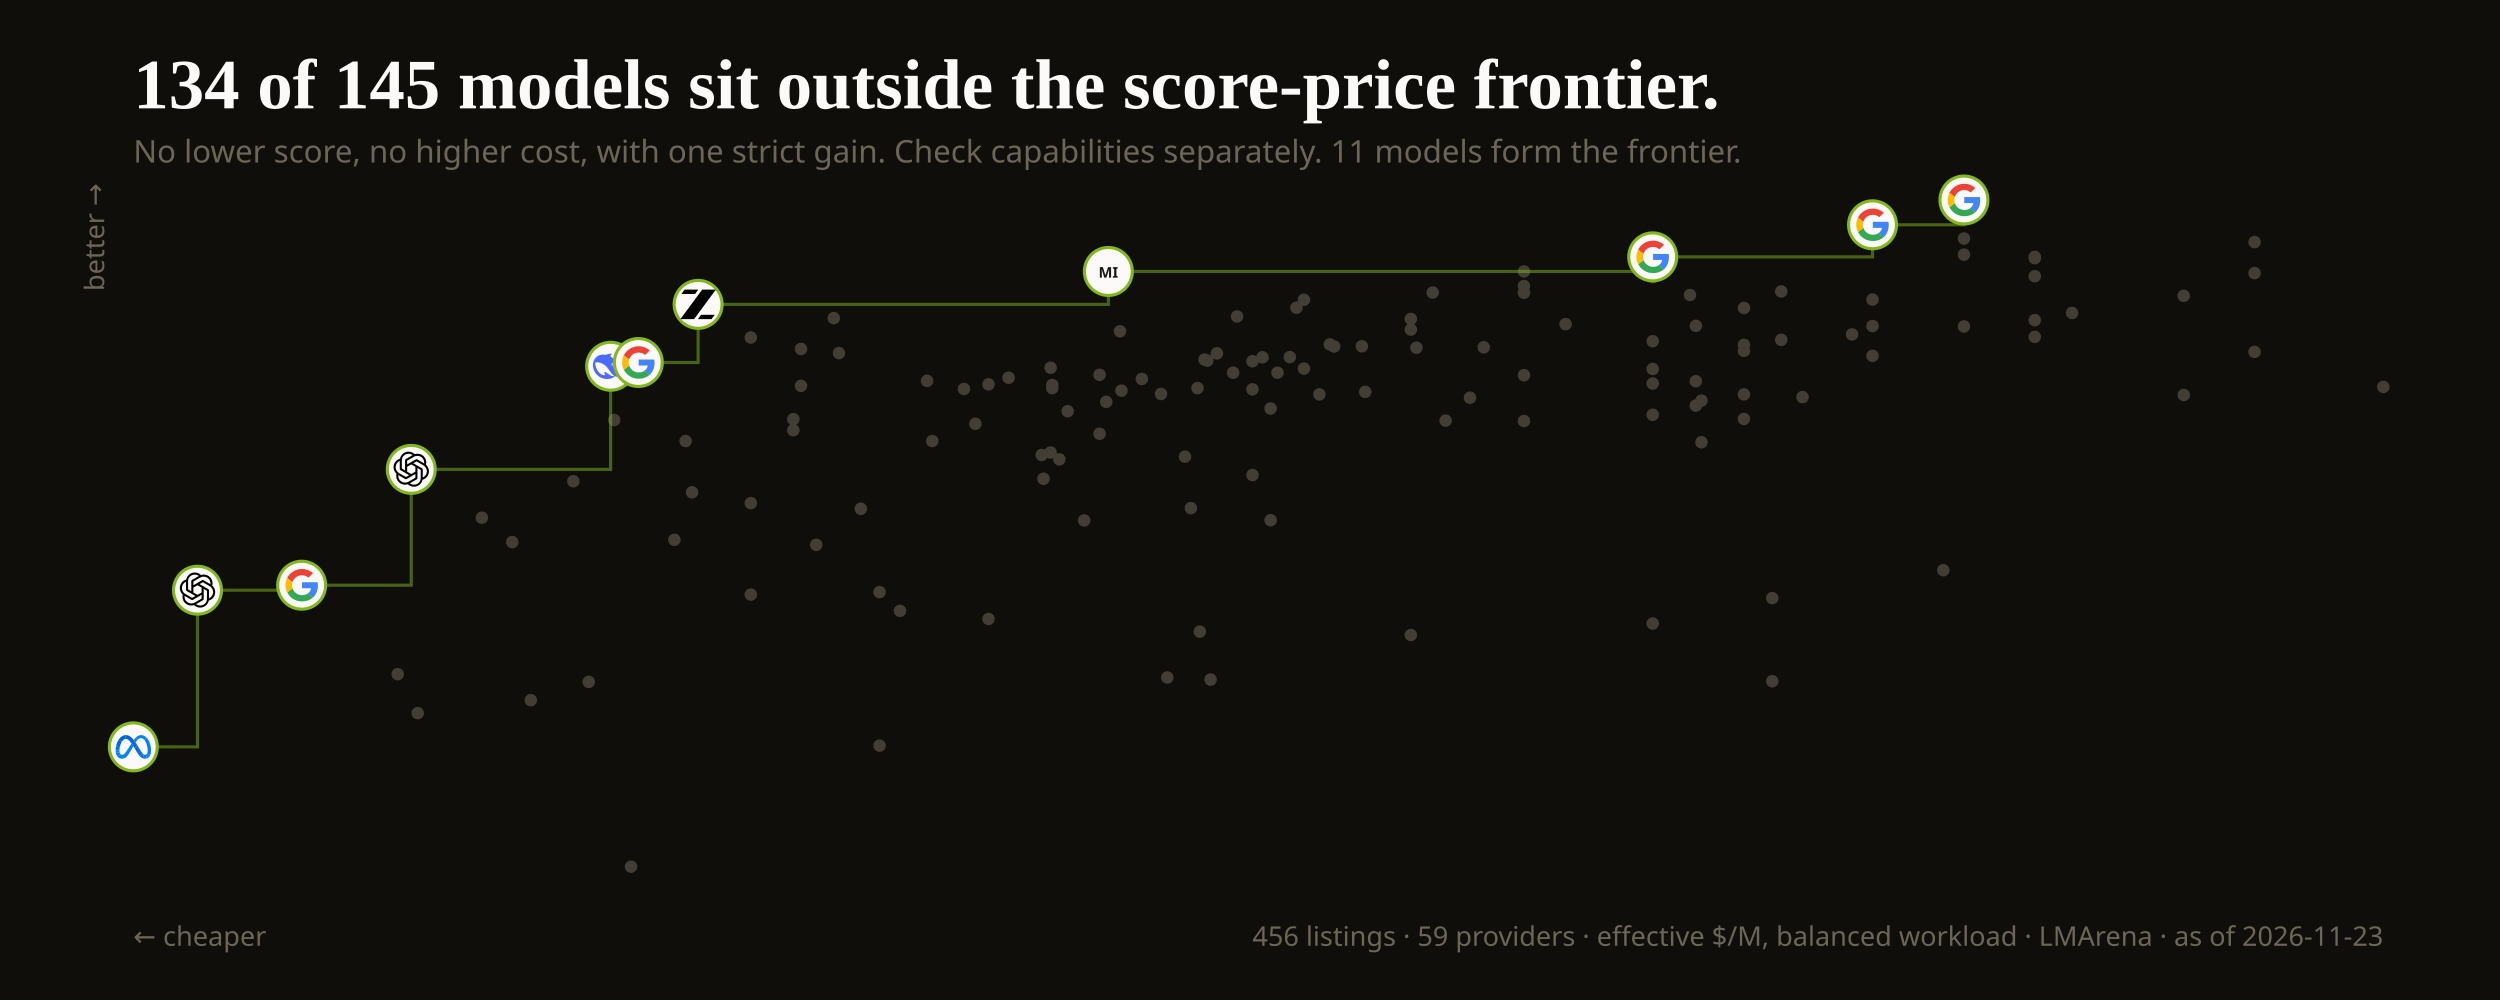
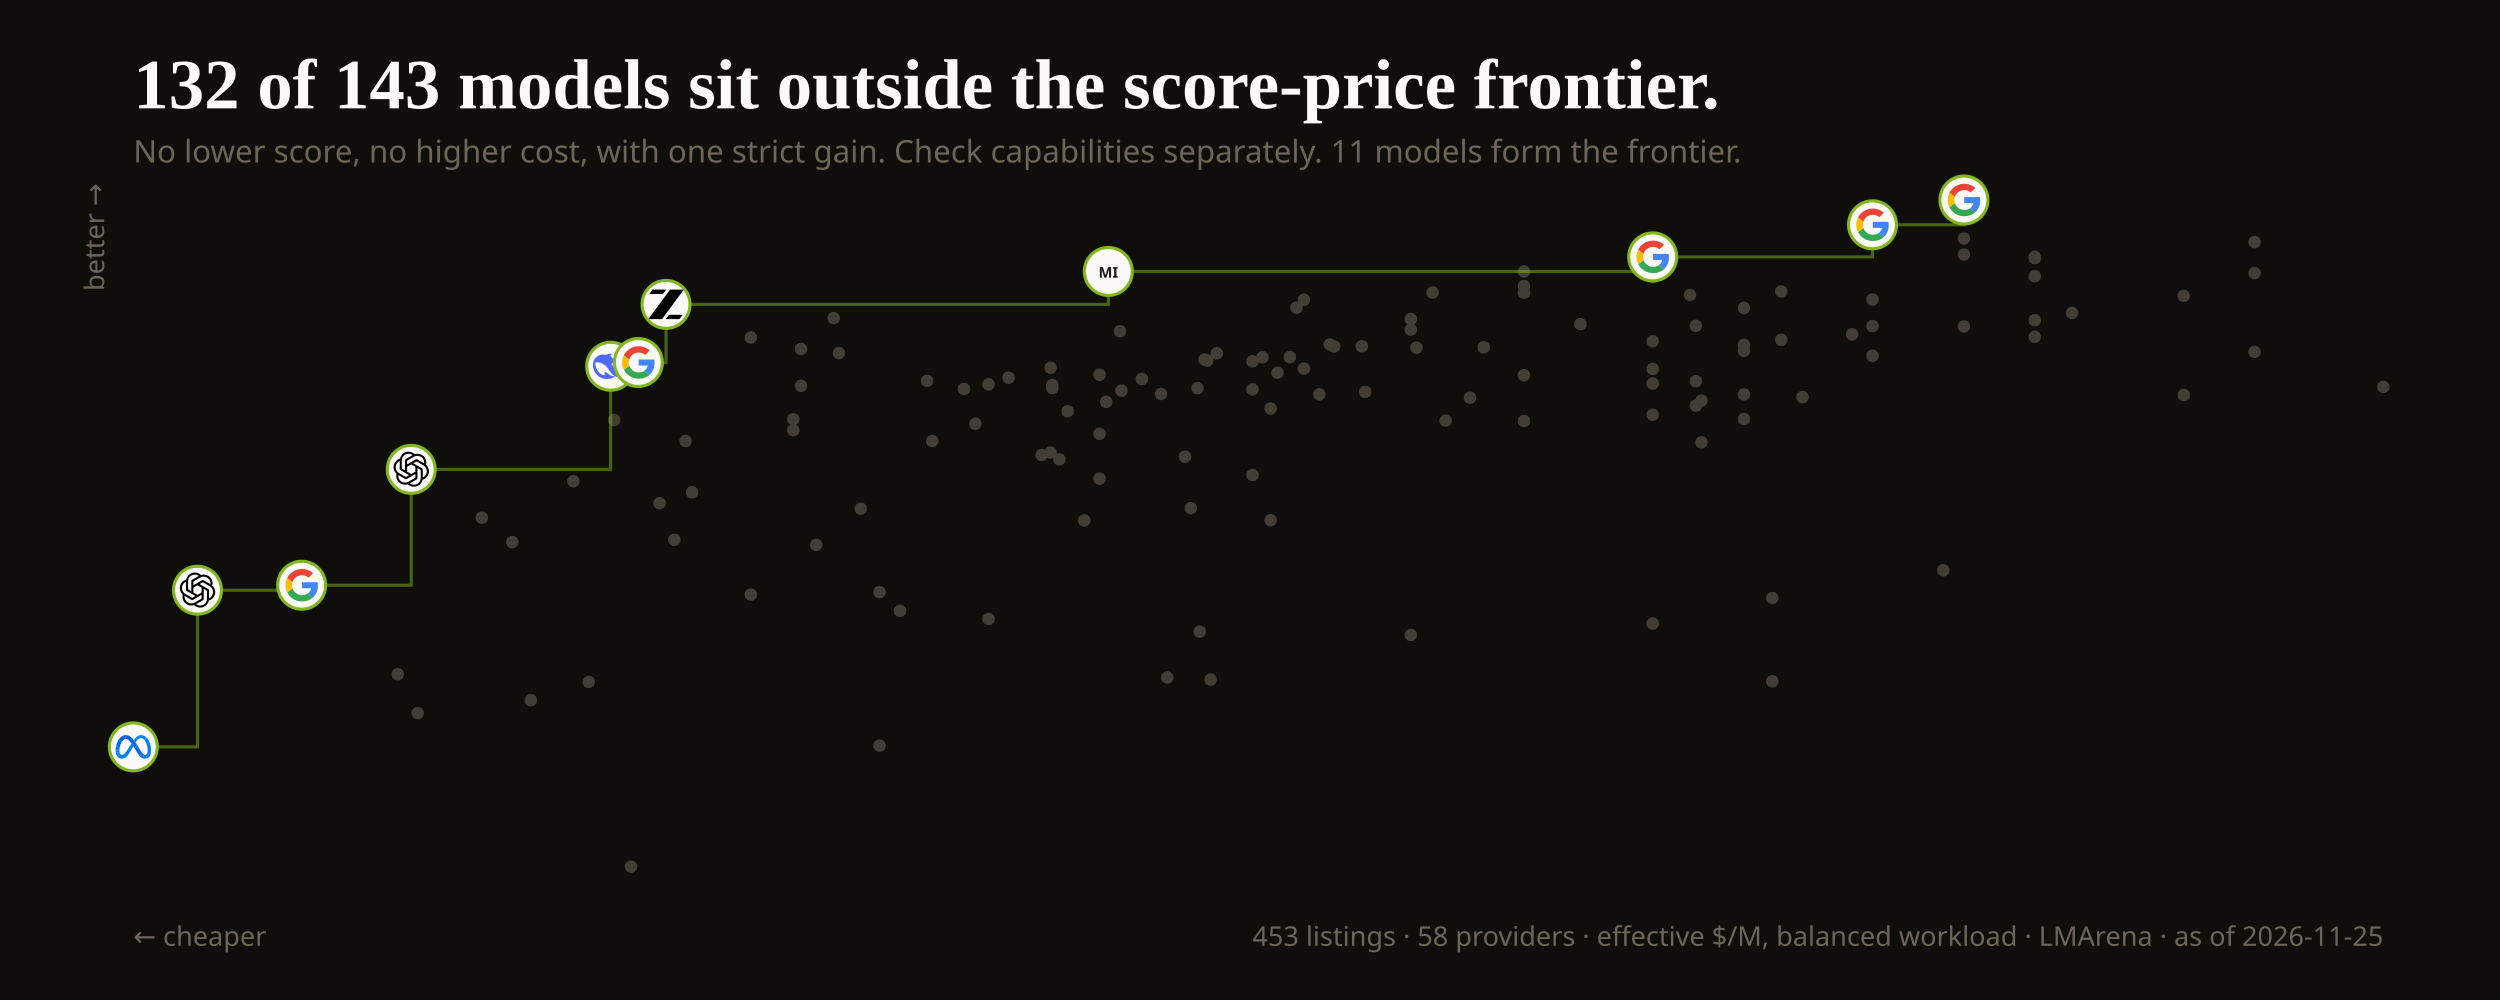
- <svg xmlns="http://www.w3.org/2000/svg" viewBox="0 0 1200 480" width="1200" height="480" role="img" aria-label="134 of 145 rated, priced models are off the score-price frontier. 11 are on it. Capability requirements are separate.">
+ <svg xmlns="http://www.w3.org/2000/svg" viewBox="0 0 1200 480" width="1200" height="480" role="img" aria-label="132 of 143 rated, priced models are off the score-price frontier. 11 are on it. Capability requirements are separate.">
  <rect width="1200" height="480" fill="#0F0E0B" />
-   <text x="64" y="52" fill="#FBFAF8" font-family="Georgia, 'Times New Roman', serif" font-size="34" font-weight="600">134 of 145 models sit outside the score-price frontier.</text>
+   <text x="64" y="52" fill="#FBFAF8" font-family="Georgia, 'Times New Roman', serif" font-size="34" font-weight="600">132 of 143 models sit outside the score-price frontier.</text>
  <text x="64" y="78" fill="#6C6659" font-family="system-ui, sans-serif" font-size="15">No lower score, no higher cost, with one strict gain. Check capabilities separately. 11 models form the frontier.</text>
-   <path d="M360.4 241.5m-3 0a3 3 0 1 0 6 0a3 3 0 1 0 -6 0M1048.2 189.6m-3 0a3 3 0 1 0 6 0a3 3 0 1 0 -6 0M837.1 189.3m-3 0a3 3 0 1 0 6 0a3 3 0 1 0 -6 0M512.5 197.4m-3 0a3 3 0 1 0 6 0a3 3 0 1 0 -6 0M1048.2 142.0m-3 0a3 3 0 1 0 6 0a3 3 0 1 0 -6 0M731.5 180.1m-3 0a3 3 0 1 0 6 0a3 3 0 1 0 -6 0M751.5 155.6m-3 0a3 3 0 1 0 6 0a3 3 0 1 0 -6 0M548.1 181.9m-3 0a3 3 0 1 0 6 0a3 3 0 1 0 -6 0M942.7 104.3m-3 0a3 3 0 1 0 6 0a3 3 0 1 0 -6 0M942.7 122.2m-3 0a3 3 0 1 0 6 0a3 3 0 1 0 -6 0M679.9 166.9m-3 0a3 3 0 1 0 6 0a3 3 0 1 0 -6 0M380.8 201.2m-3 0a3 3 0 1 0 6 0a3 3 0 1 0 -6 0M633.3 189.3m-3 0a3 3 0 1 0 6 0a3 3 0 1 0 -6 0M837.1 165.5m-3 0a3 3 0 1 0 6 0a3 3 0 1 0 -6 0M837.1 147.8m-3 0a3 3 0 1 0 6 0a3 3 0 1 0 -6 0M380.8 206.5m-3 0a3 3 0 1 0 6 0a3 3 0 1 0 -6 0M837.1 201.1m-3 0a3 3 0 1 0 6 0a3 3 0 1 0 -6 0M942.7 114.5m-3 0a3 3 0 1 0 6 0a3 3 0 1 0 -6 0M360.4 162.0m-3 0a3 3 0 1 0 6 0a3 3 0 1 0 -6 0M793.3 199.1m-3 0a3 3 0 1 0 6 0a3 3 0 1 0 -6 0M400.2 152.7m-3 0a3 3 0 1 0 6 0a3 3 0 1 0 -6 0M1082.2 168.9m-3 0a3 3 0 1 0 6 0a3 3 0 1 0 -6 0M731.5 130.3m-3 0a3 3 0 1 0 6 0a3 3 0 1 0 -6 0M793.3 124.3m-3 0a3 3 0 1 0 6 0a3 3 0 1 0 -6 0M1082.2 116.2m-3 0a3 3 0 1 0 6 0a3 3 0 1 0 -6 0M245.9 260.2m-3 0a3 3 0 1 0 6 0a3 3 0 1 0 -6 0M625.9 143.9m-3 0a3 3 0 1 0 6 0a3 3 0 1 0 -6 0M619.1 171.4m-3 0a3 3 0 1 0 6 0a3 3 0 1 0 -6 0M793.3 133.1m-3 0a3 3 0 1 0 6 0a3 3 0 1 0 -6 0M793.3 177.1m-3 0a3 3 0 1 0 6 0a3 3 0 1 0 -6 0M527.8 208.2m-3 0a3 3 0 1 0 6 0a3 3 0 1 0 -6 0M731.5 137.3m-3 0a3 3 0 1 0 6 0a3 3 0 1 0 -6 0M557.3 189.1m-3 0a3 3 0 1 0 6 0a3 3 0 1 0 -6 0M976.7 123.3m-3 0a3 3 0 1 0 6 0a3 3 0 1 0 -6 0M687.7 140.4m-3 0a3 3 0 1 0 6 0a3 3 0 1 0 -6 0M601.2 173.4m-3 0a3 3 0 1 0 6 0a3 3 0 1 0 -6 0M712.2 166.7m-3 0a3 3 0 1 0 6 0a3 3 0 1 0 -6 0M898.8 143.8m-3 0a3 3 0 1 0 6 0a3 3 0 1 0 -6 0M731.5 140.5m-3 0a3 3 0 1 0 6 0a3 3 0 1 0 -6 0M504.3 176.5m-3 0a3 3 0 1 0 6 0a3 3 0 1 0 -6 0M855.0 163.1m-3 0a3 3 0 1 0 6 0a3 3 0 1 0 -6 0M942.7 156.7m-3 0a3 3 0 1 0 6 0a3 3 0 1 0 -6 0M793.3 163.8m-3 0a3 3 0 1 0 6 0a3 3 0 1 0 -6 0M402.7 169.5m-3 0a3 3 0 1 0 6 0a3 3 0 1 0 -6 0M837.1 168.4m-3 0a3 3 0 1 0 6 0a3 3 0 1 0 -6 0M622.3 147.7m-3 0a3 3 0 1 0 6 0a3 3 0 1 0 -6 0M1082.2 131.1m-3 0a3 3 0 1 0 6 0a3 3 0 1 0 -6 0M537.6 159.0m-3 0a3 3 0 1 0 6 0a3 3 0 1 0 -6 0M527.8 179.9m-3 0a3 3 0 1 0 6 0a3 3 0 1 0 -6 0M976.7 153.7m-3 0a3 3 0 1 0 6 0a3 3 0 1 0 -6 0M811.2 141.6m-3 0a3 3 0 1 0 6 0a3 3 0 1 0 -6 0M693.9 201.9m-3 0a3 3 0 1 0 6 0a3 3 0 1 0 -6 0M793.3 184.1m-3 0a3 3 0 1 0 6 0a3 3 0 1 0 -6 0M994.6 150.2m-3 0a3 3 0 1 0 6 0a3 3 0 1 0 -6 0M640.4 166.3m-3 0a3 3 0 1 0 6 0a3 3 0 1 0 -6 0M593.8 151.9m-3 0a3 3 0 1 0 6 0a3 3 0 1 0 -6 0M591.9 178.9m-3 0a3 3 0 1 0 6 0a3 3 0 1 0 -6 0M677.2 158.2m-3 0a3 3 0 1 0 6 0a3 3 0 1 0 -6 0M976.7 132.6m-3 0a3 3 0 1 0 6 0a3 3 0 1 0 -6 0M677.2 153.1m-3 0a3 3 0 1 0 6 0a3 3 0 1 0 -6 0M384.5 167.5m-3 0a3 3 0 1 0 6 0a3 3 0 1 0 -6 0M578.2 172.6m-3 0a3 3 0 1 0 6 0a3 3 0 1 0 -6 0M609.9 196.1m-3 0a3 3 0 1 0 6 0a3 3 0 1 0 -6 0M508.5 220.5m-3 0a3 3 0 1 0 6 0a3 3 0 1 0 -6 0M705.6 190.9m-3 0a3 3 0 1 0 6 0a3 3 0 1 0 -6 0M889.0 160.5m-3 0a3 3 0 1 0 6 0a3 3 0 1 0 -6 0M538.3 187.5m-3 0a3 3 0 1 0 6 0a3 3 0 1 0 -6 0M468.2 203.4m-3 0a3 3 0 1 0 6 0a3 3 0 1 0 -6 0M531.0 192.9m-3 0a3 3 0 1 0 6 0a3 3 0 1 0 -6 0M574.8 186.3m-3 0a3 3 0 1 0 6 0a3 3 0 1 0 -6 0M294.8 201.6m-3 0a3 3 0 1 0 6 0a3 3 0 1 0 -6 0M855.0 139.9m-3 0a3 3 0 1 0 6 0a3 3 0 1 0 -6 0M898.8 156.5m-3 0a3 3 0 1 0 6 0a3 3 0 1 0 -6 0M606.0 171.5m-3 0a3 3 0 1 0 6 0a3 3 0 1 0 -6 0M500.9 229.8m-3 0a3 3 0 1 0 6 0a3 3 0 1 0 -6 0M638.3 165.3m-3 0a3 3 0 1 0 6 0a3 3 0 1 0 -6 0M976.7 123.9m-3 0a3 3 0 1 0 6 0a3 3 0 1 0 -6 0M653.7 166.2m-3 0a3 3 0 1 0 6 0a3 3 0 1 0 -6 0M332.2 236.3m-3 0a3 3 0 1 0 6 0a3 3 0 1 0 -6 0M579.5 173.1m-3 0a3 3 0 1 0 6 0a3 3 0 1 0 -6 0M865.2 190.6m-3 0a3 3 0 1 0 6 0a3 3 0 1 0 -6 0M504.3 217.2m-3 0a3 3 0 1 0 6 0a3 3 0 1 0 -6 0M601.2 228.0m-3 0a3 3 0 1 0 6 0a3 3 0 1 0 -6 0M484.1 181.3m-3 0a3 3 0 1 0 6 0a3 3 0 1 0 -6 0M976.7 161.7m-3 0a3 3 0 1 0 6 0a3 3 0 1 0 -6 0M814.0 183.0m-3 0a3 3 0 1 0 6 0a3 3 0 1 0 -6 0M731.5 202.1m-3 0a3 3 0 1 0 6 0a3 3 0 1 0 -6 0M584.1 169.6m-3 0a3 3 0 1 0 6 0a3 3 0 1 0 -6 0M898.8 170.8m-3 0a3 3 0 1 0 6 0a3 3 0 1 0 -6 0M445.0 182.8m-3 0a3 3 0 1 0 6 0a3 3 0 1 0 -6 0M474.5 184.5m-3 0a3 3 0 1 0 6 0a3 3 0 1 0 -6 0M505.1 186.3m-3 0a3 3 0 1 0 6 0a3 3 0 1 0 -6 0M462.7 186.7m-3 0a3 3 0 1 0 6 0a3 3 0 1 0 -6 0M505.1 184.8m-3 0a3 3 0 1 0 6 0a3 3 0 1 0 -6 0M609.9 249.7m-3 0a3 3 0 1 0 6 0a3 3 0 1 0 -6 0M814.0 194.7m-3 0a3 3 0 1 0 6 0a3 3 0 1 0 -6 0M568.8 219.2m-3 0a3 3 0 1 0 6 0a3 3 0 1 0 -6 0M323.7 259.1m-3 0a3 3 0 1 0 6 0a3 3 0 1 0 -6 0M1144.0 185.7m-3 0a3 3 0 1 0 6 0a3 3 0 1 0 -6 0M329.1 211.7m-3 0a3 3 0 1 0 6 0a3 3 0 1 0 -6 0M625.9 176.9m-3 0a3 3 0 1 0 6 0a3 3 0 1 0 -6 0M447.5 211.7m-3 0a3 3 0 1 0 6 0a3 3 0 1 0 -6 0M655.3 188.1m-3 0a3 3 0 1 0 6 0a3 3 0 1 0 -6 0M384.5 185.2m-3 0a3 3 0 1 0 6 0a3 3 0 1 0 -6 0M601.2 186.9m-3 0a3 3 0 1 0 6 0a3 3 0 1 0 -6 0M814.0 156.4m-3 0a3 3 0 1 0 6 0a3 3 0 1 0 -6 0M613.2 178.9m-3 0a3 3 0 1 0 6 0a3 3 0 1 0 -6 0M391.8 261.5m-3 0a3 3 0 1 0 6 0a3 3 0 1 0 -6 0M413.2 244.2m-3 0a3 3 0 1 0 6 0a3 3 0 1 0 -6 0M816.7 192.3m-3 0a3 3 0 1 0 6 0a3 3 0 1 0 -6 0M816.7 212.3m-3 0a3 3 0 1 0 6 0a3 3 0 1 0 -6 0M571.6 243.9m-3 0a3 3 0 1 0 6 0a3 3 0 1 0 -6 0M360.4 285.4m-3 0a3 3 0 1 0 6 0a3 3 0 1 0 -6 0M500.0 218.4m-3 0a3 3 0 1 0 6 0a3 3 0 1 0 -6 0M231.3 248.5m-3 0a3 3 0 1 0 6 0a3 3 0 1 0 -6 0M275.2 231.0m-3 0a3 3 0 1 0 6 0a3 3 0 1 0 -6 0M190.9 323.6m-3 0a3 3 0 1 0 6 0a3 3 0 1 0 -6 0M254.8 336.1m-3 0a3 3 0 1 0 6 0a3 3 0 1 0 -6 0M520.4 249.8m-3 0a3 3 0 1 0 6 0a3 3 0 1 0 -6 0M432.0 293.2m-3 0a3 3 0 1 0 6 0a3 3 0 1 0 -6 0M282.6 327.3m-3 0a3 3 0 1 0 6 0a3 3 0 1 0 -6 0M200.5 342.3m-3 0a3 3 0 1 0 6 0a3 3 0 1 0 -6 0M677.2 304.8m-3 0a3 3 0 1 0 6 0a3 3 0 1 0 -6 0M793.3 299.3m-3 0a3 3 0 1 0 6 0a3 3 0 1 0 -6 0M581.1 326.2m-3 0a3 3 0 1 0 6 0a3 3 0 1 0 -6 0M302.9 416.0m-3 0a3 3 0 1 0 6 0a3 3 0 1 0 -6 0M474.5 297.1m-3 0a3 3 0 1 0 6 0a3 3 0 1 0 -6 0M422.2 357.9m-3 0a3 3 0 1 0 6 0a3 3 0 1 0 -6 0M850.7 327.0m-3 0a3 3 0 1 0 6 0a3 3 0 1 0 -6 0M850.7 287.1m-3 0a3 3 0 1 0 6 0a3 3 0 1 0 -6 0M575.9 303.2m-3 0a3 3 0 1 0 6 0a3 3 0 1 0 -6 0M422.2 284.2m-3 0a3 3 0 1 0 6 0a3 3 0 1 0 -6 0M560.3 325.2m-3 0a3 3 0 1 0 6 0a3 3 0 1 0 -6 0M932.8 273.7m-3 0a3 3 0 1 0 6 0a3 3 0 1 0 -6 0" fill="#6C6659" fill-opacity="0.55" />
-   <path d="M64.0 358.5L94.8 358.5L94.8 283.3L144.8 283.3L144.8 280.9L197.4 280.9L197.4 225.3L293.1 225.3L293.1 175.8L306.4 175.8L306.4 174.0L335.1 174.0L335.1 146.1L532.0 146.1L532.0 130.3L793.3 130.3L793.3 123.3L898.8 123.3L898.8 107.9L942.7 107.9L942.7 96.0" fill="none" stroke="#83B81D" stroke-width="1.5" stroke-opacity="0.5" />
+   <path d="M316.6 241.5m-3 0a3 3 0 1 0 6 0a3 3 0 1 0 -6 0M1048.2 189.6m-3 0a3 3 0 1 0 6 0a3 3 0 1 0 -6 0M837.1 189.3m-3 0a3 3 0 1 0 6 0a3 3 0 1 0 -6 0M512.5 197.4m-3 0a3 3 0 1 0 6 0a3 3 0 1 0 -6 0M1048.2 142.0m-3 0a3 3 0 1 0 6 0a3 3 0 1 0 -6 0M731.5 180.1m-3 0a3 3 0 1 0 6 0a3 3 0 1 0 -6 0M758.6 155.6m-3 0a3 3 0 1 0 6 0a3 3 0 1 0 -6 0M548.1 181.9m-3 0a3 3 0 1 0 6 0a3 3 0 1 0 -6 0M942.7 104.3m-3 0a3 3 0 1 0 6 0a3 3 0 1 0 -6 0M942.7 122.2m-3 0a3 3 0 1 0 6 0a3 3 0 1 0 -6 0M679.9 166.9m-3 0a3 3 0 1 0 6 0a3 3 0 1 0 -6 0M380.8 201.2m-3 0a3 3 0 1 0 6 0a3 3 0 1 0 -6 0M633.3 189.3m-3 0a3 3 0 1 0 6 0a3 3 0 1 0 -6 0M837.1 165.5m-3 0a3 3 0 1 0 6 0a3 3 0 1 0 -6 0M837.1 147.8m-3 0a3 3 0 1 0 6 0a3 3 0 1 0 -6 0M380.8 206.5m-3 0a3 3 0 1 0 6 0a3 3 0 1 0 -6 0M837.1 201.1m-3 0a3 3 0 1 0 6 0a3 3 0 1 0 -6 0M942.7 114.5m-3 0a3 3 0 1 0 6 0a3 3 0 1 0 -6 0M360.4 162.0m-3 0a3 3 0 1 0 6 0a3 3 0 1 0 -6 0M793.3 199.1m-3 0a3 3 0 1 0 6 0a3 3 0 1 0 -6 0M400.2 152.7m-3 0a3 3 0 1 0 6 0a3 3 0 1 0 -6 0M1082.2 168.9m-3 0a3 3 0 1 0 6 0a3 3 0 1 0 -6 0M731.5 130.3m-3 0a3 3 0 1 0 6 0a3 3 0 1 0 -6 0M793.3 124.3m-3 0a3 3 0 1 0 6 0a3 3 0 1 0 -6 0M1082.2 116.2m-3 0a3 3 0 1 0 6 0a3 3 0 1 0 -6 0M245.9 260.2m-3 0a3 3 0 1 0 6 0a3 3 0 1 0 -6 0M625.9 143.9m-3 0a3 3 0 1 0 6 0a3 3 0 1 0 -6 0M619.1 171.4m-3 0a3 3 0 1 0 6 0a3 3 0 1 0 -6 0M793.3 133.1m-3 0a3 3 0 1 0 6 0a3 3 0 1 0 -6 0M793.3 177.1m-3 0a3 3 0 1 0 6 0a3 3 0 1 0 -6 0M527.8 208.2m-3 0a3 3 0 1 0 6 0a3 3 0 1 0 -6 0M731.5 137.3m-3 0a3 3 0 1 0 6 0a3 3 0 1 0 -6 0M557.3 189.1m-3 0a3 3 0 1 0 6 0a3 3 0 1 0 -6 0M976.7 123.3m-3 0a3 3 0 1 0 6 0a3 3 0 1 0 -6 0M687.7 140.4m-3 0a3 3 0 1 0 6 0a3 3 0 1 0 -6 0M601.2 173.4m-3 0a3 3 0 1 0 6 0a3 3 0 1 0 -6 0M712.2 166.7m-3 0a3 3 0 1 0 6 0a3 3 0 1 0 -6 0M898.8 143.8m-3 0a3 3 0 1 0 6 0a3 3 0 1 0 -6 0M731.5 140.5m-3 0a3 3 0 1 0 6 0a3 3 0 1 0 -6 0M504.3 176.5m-3 0a3 3 0 1 0 6 0a3 3 0 1 0 -6 0M855.0 163.1m-3 0a3 3 0 1 0 6 0a3 3 0 1 0 -6 0M942.7 156.7m-3 0a3 3 0 1 0 6 0a3 3 0 1 0 -6 0M793.3 163.8m-3 0a3 3 0 1 0 6 0a3 3 0 1 0 -6 0M402.7 169.5m-3 0a3 3 0 1 0 6 0a3 3 0 1 0 -6 0M837.1 168.4m-3 0a3 3 0 1 0 6 0a3 3 0 1 0 -6 0M622.3 147.7m-3 0a3 3 0 1 0 6 0a3 3 0 1 0 -6 0M1082.2 131.1m-3 0a3 3 0 1 0 6 0a3 3 0 1 0 -6 0M537.6 159.0m-3 0a3 3 0 1 0 6 0a3 3 0 1 0 -6 0M527.8 179.9m-3 0a3 3 0 1 0 6 0a3 3 0 1 0 -6 0M976.7 153.7m-3 0a3 3 0 1 0 6 0a3 3 0 1 0 -6 0M811.2 141.6m-3 0a3 3 0 1 0 6 0a3 3 0 1 0 -6 0M693.9 201.9m-3 0a3 3 0 1 0 6 0a3 3 0 1 0 -6 0M793.3 184.1m-3 0a3 3 0 1 0 6 0a3 3 0 1 0 -6 0M994.6 150.2m-3 0a3 3 0 1 0 6 0a3 3 0 1 0 -6 0M640.4 166.3m-3 0a3 3 0 1 0 6 0a3 3 0 1 0 -6 0M677.2 158.2m-3 0a3 3 0 1 0 6 0a3 3 0 1 0 -6 0M976.7 132.6m-3 0a3 3 0 1 0 6 0a3 3 0 1 0 -6 0M677.2 153.1m-3 0a3 3 0 1 0 6 0a3 3 0 1 0 -6 0M384.5 167.5m-3 0a3 3 0 1 0 6 0a3 3 0 1 0 -6 0M578.2 172.6m-3 0a3 3 0 1 0 6 0a3 3 0 1 0 -6 0M609.9 196.1m-3 0a3 3 0 1 0 6 0a3 3 0 1 0 -6 0M508.5 220.5m-3 0a3 3 0 1 0 6 0a3 3 0 1 0 -6 0M705.6 190.9m-3 0a3 3 0 1 0 6 0a3 3 0 1 0 -6 0M889.0 160.5m-3 0a3 3 0 1 0 6 0a3 3 0 1 0 -6 0M538.3 187.5m-3 0a3 3 0 1 0 6 0a3 3 0 1 0 -6 0M468.2 203.4m-3 0a3 3 0 1 0 6 0a3 3 0 1 0 -6 0M531.0 192.9m-3 0a3 3 0 1 0 6 0a3 3 0 1 0 -6 0M574.8 186.3m-3 0a3 3 0 1 0 6 0a3 3 0 1 0 -6 0M294.8 201.6m-3 0a3 3 0 1 0 6 0a3 3 0 1 0 -6 0M855.0 139.9m-3 0a3 3 0 1 0 6 0a3 3 0 1 0 -6 0M898.8 156.5m-3 0a3 3 0 1 0 6 0a3 3 0 1 0 -6 0M606.0 171.5m-3 0a3 3 0 1 0 6 0a3 3 0 1 0 -6 0M527.8 229.8m-3 0a3 3 0 1 0 6 0a3 3 0 1 0 -6 0M638.3 165.3m-3 0a3 3 0 1 0 6 0a3 3 0 1 0 -6 0M976.7 123.9m-3 0a3 3 0 1 0 6 0a3 3 0 1 0 -6 0M653.7 166.2m-3 0a3 3 0 1 0 6 0a3 3 0 1 0 -6 0M332.2 236.3m-3 0a3 3 0 1 0 6 0a3 3 0 1 0 -6 0M579.5 173.1m-3 0a3 3 0 1 0 6 0a3 3 0 1 0 -6 0M865.2 190.6m-3 0a3 3 0 1 0 6 0a3 3 0 1 0 -6 0M504.3 217.2m-3 0a3 3 0 1 0 6 0a3 3 0 1 0 -6 0M601.2 228.0m-3 0a3 3 0 1 0 6 0a3 3 0 1 0 -6 0M484.1 181.3m-3 0a3 3 0 1 0 6 0a3 3 0 1 0 -6 0M976.7 161.7m-3 0a3 3 0 1 0 6 0a3 3 0 1 0 -6 0M814.0 183.0m-3 0a3 3 0 1 0 6 0a3 3 0 1 0 -6 0M731.5 202.1m-3 0a3 3 0 1 0 6 0a3 3 0 1 0 -6 0M584.1 169.6m-3 0a3 3 0 1 0 6 0a3 3 0 1 0 -6 0M898.8 170.8m-3 0a3 3 0 1 0 6 0a3 3 0 1 0 -6 0M445.0 182.8m-3 0a3 3 0 1 0 6 0a3 3 0 1 0 -6 0M474.5 184.5m-3 0a3 3 0 1 0 6 0a3 3 0 1 0 -6 0M505.1 186.3m-3 0a3 3 0 1 0 6 0a3 3 0 1 0 -6 0M462.7 186.7m-3 0a3 3 0 1 0 6 0a3 3 0 1 0 -6 0M505.1 184.8m-3 0a3 3 0 1 0 6 0a3 3 0 1 0 -6 0M609.9 249.7m-3 0a3 3 0 1 0 6 0a3 3 0 1 0 -6 0M814.0 194.7m-3 0a3 3 0 1 0 6 0a3 3 0 1 0 -6 0M568.8 219.2m-3 0a3 3 0 1 0 6 0a3 3 0 1 0 -6 0M323.7 259.1m-3 0a3 3 0 1 0 6 0a3 3 0 1 0 -6 0M1144.0 185.7m-3 0a3 3 0 1 0 6 0a3 3 0 1 0 -6 0M329.1 211.7m-3 0a3 3 0 1 0 6 0a3 3 0 1 0 -6 0M625.9 176.9m-3 0a3 3 0 1 0 6 0a3 3 0 1 0 -6 0M447.5 211.7m-3 0a3 3 0 1 0 6 0a3 3 0 1 0 -6 0M655.3 188.1m-3 0a3 3 0 1 0 6 0a3 3 0 1 0 -6 0M384.5 185.2m-3 0a3 3 0 1 0 6 0a3 3 0 1 0 -6 0M601.2 186.9m-3 0a3 3 0 1 0 6 0a3 3 0 1 0 -6 0M814.0 156.4m-3 0a3 3 0 1 0 6 0a3 3 0 1 0 -6 0M613.2 178.9m-3 0a3 3 0 1 0 6 0a3 3 0 1 0 -6 0M391.8 261.5m-3 0a3 3 0 1 0 6 0a3 3 0 1 0 -6 0M413.2 244.2m-3 0a3 3 0 1 0 6 0a3 3 0 1 0 -6 0M816.7 192.3m-3 0a3 3 0 1 0 6 0a3 3 0 1 0 -6 0M816.7 212.3m-3 0a3 3 0 1 0 6 0a3 3 0 1 0 -6 0M571.6 243.9m-3 0a3 3 0 1 0 6 0a3 3 0 1 0 -6 0M360.4 285.4m-3 0a3 3 0 1 0 6 0a3 3 0 1 0 -6 0M500.0 218.4m-3 0a3 3 0 1 0 6 0a3 3 0 1 0 -6 0M231.3 248.5m-3 0a3 3 0 1 0 6 0a3 3 0 1 0 -6 0M275.2 231.0m-3 0a3 3 0 1 0 6 0a3 3 0 1 0 -6 0M190.9 323.6m-3 0a3 3 0 1 0 6 0a3 3 0 1 0 -6 0M254.8 336.1m-3 0a3 3 0 1 0 6 0a3 3 0 1 0 -6 0M520.4 249.8m-3 0a3 3 0 1 0 6 0a3 3 0 1 0 -6 0M432.0 293.2m-3 0a3 3 0 1 0 6 0a3 3 0 1 0 -6 0M282.6 327.3m-3 0a3 3 0 1 0 6 0a3 3 0 1 0 -6 0M200.5 342.3m-3 0a3 3 0 1 0 6 0a3 3 0 1 0 -6 0M677.2 304.8m-3 0a3 3 0 1 0 6 0a3 3 0 1 0 -6 0M793.3 299.3m-3 0a3 3 0 1 0 6 0a3 3 0 1 0 -6 0M581.1 326.2m-3 0a3 3 0 1 0 6 0a3 3 0 1 0 -6 0M302.9 416.0m-3 0a3 3 0 1 0 6 0a3 3 0 1 0 -6 0M474.5 297.1m-3 0a3 3 0 1 0 6 0a3 3 0 1 0 -6 0M422.2 357.9m-3 0a3 3 0 1 0 6 0a3 3 0 1 0 -6 0M850.7 327.0m-3 0a3 3 0 1 0 6 0a3 3 0 1 0 -6 0M850.7 287.1m-3 0a3 3 0 1 0 6 0a3 3 0 1 0 -6 0M575.9 303.2m-3 0a3 3 0 1 0 6 0a3 3 0 1 0 -6 0M422.2 284.2m-3 0a3 3 0 1 0 6 0a3 3 0 1 0 -6 0M560.3 325.2m-3 0a3 3 0 1 0 6 0a3 3 0 1 0 -6 0M932.8 273.7m-3 0a3 3 0 1 0 6 0a3 3 0 1 0 -6 0" fill="#6C6659" fill-opacity="0.55" />
+   <path d="M64.0 358.5L94.8 358.5L94.8 283.3L144.8 283.3L144.8 280.9L197.4 280.9L197.4 225.3L293.1 225.3L293.1 175.8L306.4 175.8L306.4 174.0L319.7 174.0L319.7 146.1L532.0 146.1L532.0 130.3L793.3 130.3L793.3 123.3L898.8 123.3L898.8 107.9L942.7 107.9L942.7 96.0" fill="none" stroke="#83B81D" stroke-width="1.5" stroke-opacity="0.5" />
  <circle cx="64.0" cy="358.5" r="11.5" fill="#FBFAF8" />
  <circle cx="64.0" cy="358.5" r="11.5" fill="none" stroke="#83B81D" stroke-width="1.5" />
  <svg x="55.5" y="350.0" width="17" height="17" viewBox="0 0 24 24">
    <path d="M6.897 4h-.024l-.031 2.615h.022c1.715 0 3.046 1.357 5.94 6.246l.175.297.012.02 1.62-2.438-.012-.019a48.763 48.763 0 00-1.098-1.716 28.01 28.01 0 00-1.175-1.629C10.413 4.932 8.812 4 6.896 4z" fill="url(#lobe-icons-meta-0-_R_0_)" />
    <path d="M6.873 4C4.95 4.01 3.247 5.258 2.02 7.17a4.352 4.352 0 00-.01.017l2.254 1.231.011-.017c.718-1.083 1.61-1.774 2.568-1.785h.021L6.896 4h-.023z" fill="url(#lobe-icons-meta-1-_R_0_)" />
    <path d="M2.019 7.17l-.011.017C1.2 8.447.598 9.995.274 11.664l-.005.022 2.534.6.004-.022c.27-1.467.786-2.828 1.456-3.845l.011-.017L2.02 7.17z" fill="url(#lobe-icons-meta-2-_R_0_)" />
    <path d="M2.807 12.264l-2.533-.6-.005.022c-.177.918-.267 1.851-.269 2.786v.023l2.598.233v-.023a12.591 12.591 0 01.21-2.44z" fill="url(#lobe-icons-meta-3-_R_0_)" />
    <path d="M2.677 15.537a5.462 5.462 0 01-.079-.813v-.022L0 14.468v.024a8.89 8.89 0 00.146 1.652l2.535-.585a4.106 4.106 0 01-.004-.022z" fill="url(#lobe-icons-meta-4-_R_0_)" />
    <path d="M3.27 16.89c-.284-.31-.484-.756-.589-1.328l-.004-.021-2.535.585.004.021c.192 1.01.568 1.85 1.106 2.487l.014.017 2.018-1.745a2.106 2.106 0 01-.015-.016z" fill="url(#lobe-icons-meta-5-_R_0_)" />
    <path d="M10.78 9.654c-1.528 2.35-2.454 3.825-2.454 3.825-2.035 3.2-2.739 3.917-3.871 3.917a1.545 1.545 0 01-1.186-.508l-2.017 1.744.014.017C2.01 19.518 3.058 20 4.356 20c1.963 0 3.374-.928 5.884-5.33l1.766-3.13a41.283 41.283 0 00-1.227-1.886z" fill="#0082FB" />
    <path d="M13.502 5.946l-.016.016c-.4.43-.786.908-1.16 1.416.378.483.768 1.024 1.175 1.63.48-.743.928-1.345 1.367-1.807l.016-.016-1.382-1.24z" fill="url(#lobe-icons-meta-6-_R_0_)" />
    <path d="M20.918 5.713C19.853 4.633 18.583 4 17.225 4c-1.432 0-2.637.787-3.723 1.944l-.016.016 1.382 1.24.016-.017c.715-.747 1.408-1.12 2.176-1.12.826 0 1.6.39 2.27 1.075l.015.016 1.589-1.425-.016-.016z" fill="#0082FB" />
    <path d="M23.998 14.125c-.06-3.467-1.27-6.566-3.064-8.396l-.016-.016-1.588 1.424.015.016c1.35 1.392 2.277 3.98 2.361 6.971v.023h2.292v-.022z" fill="url(#lobe-icons-meta-7-_R_0_)" />
    <path d="M23.998 14.15v-.023h-2.292v.022c.004.14.006.282.006.424 0 .815-.121 1.474-.368 1.95l-.011.022 1.708 1.782.013-.02c.62-.96.946-2.293.946-3.91 0-.083 0-.165-.002-.247z" fill="url(#lobe-icons-meta-8-_R_0_)" />
    <path d="M21.344 16.52l-.011.02c-.214.402-.519.67-.917.787l.778 2.462a3.493 3.493 0 00.438-.182 3.558 3.558 0 001.366-1.218l.044-.065.012-.02-1.71-1.784z" fill="url(#lobe-icons-meta-9-_R_0_)" />
    <path d="M19.92 17.393c-.262 0-.492-.039-.718-.14l-.798 2.522c.449.153.927.222 1.46.222.492 0 .943-.073 1.352-.215l-.78-2.462c-.167.05-.341.075-.517.073z" fill="url(#lobe-icons-meta-10-_R_0_)" />
    <path d="M18.323 16.534l-.014-.017-1.836 1.914.016.017c.637.682 1.246 1.105 1.937 1.337l.797-2.52c-.291-.125-.573-.353-.9-.731z" fill="url(#lobe-icons-meta-11-_R_0_)" />
    <path d="M18.309 16.515c-.55-.642-1.232-1.712-2.303-3.44l-1.396-2.336-.011-.02-1.62 2.438.012.02.989 1.668c.959 1.61 1.74 2.774 2.493 3.585l.016.016 1.834-1.914a2.353 2.353 0 01-.014-.017z" fill="url(#lobe-icons-meta-12-_R_0_)" />
    <defs>
      <linearGradient id="lobe-icons-meta-0-_R_0_" x1="75.897%" x2="26.312%" y1="89.199%" y2="12.194%">
        <stop offset=".06%" stop-color="#0867DF" />
        <stop offset="45.39%" stop-color="#0668E1" />
        <stop offset="85.91%" stop-color="#0064E0" />
      </linearGradient>
      <linearGradient id="lobe-icons-meta-1-_R_0_" x1="21.67%" x2="97.068%" y1="75.874%" y2="23.985%">
        <stop offset="13.23%" stop-color="#0064DF" />
        <stop offset="99.88%" stop-color="#0064E0" />
      </linearGradient>
      <linearGradient id="lobe-icons-meta-2-_R_0_" x1="38.263%" x2="60.895%" y1="89.127%" y2="16.131%">
        <stop offset="1.47%" stop-color="#0072EC" />
        <stop offset="68.81%" stop-color="#0064DF" />
      </linearGradient>
      <linearGradient id="lobe-icons-meta-3-_R_0_" x1="47.032%" x2="52.15%" y1="90.19%" y2="15.745%">
        <stop offset="7.31%" stop-color="#007CF6" />
        <stop offset="99.43%" stop-color="#0072EC" />
      </linearGradient>
      <linearGradient id="lobe-icons-meta-4-_R_0_" x1="52.155%" x2="47.591%" y1="58.301%" y2="37.004%">
        <stop offset="7.31%" stop-color="#007FF9" />
        <stop offset="100%" stop-color="#007CF6" />
      </linearGradient>
      <linearGradient id="lobe-icons-meta-5-_R_0_" x1="37.689%" x2="61.961%" y1="12.502%" y2="63.624%">
        <stop offset="7.31%" stop-color="#007FF9" />
        <stop offset="100%" stop-color="#0082FB" />
      </linearGradient>
      <linearGradient id="lobe-icons-meta-6-_R_0_" x1="34.808%" x2="62.313%" y1="68.859%" y2="23.174%">
        <stop offset="27.99%" stop-color="#007FF8" />
        <stop offset="91.41%" stop-color="#0082FB" />
      </linearGradient>
      <linearGradient id="lobe-icons-meta-7-_R_0_" x1="43.762%" x2="57.602%" y1="6.235%" y2="98.514%">
        <stop offset="0%" stop-color="#0082FB" />
        <stop offset="99.95%" stop-color="#0081FA" />
      </linearGradient>
      <linearGradient id="lobe-icons-meta-8-_R_0_" x1="60.055%" x2="39.88%" y1="4.661%" y2="69.077%">
        <stop offset="6.19%" stop-color="#0081FA" />
        <stop offset="100%" stop-color="#0080F9" />
      </linearGradient>
      <linearGradient id="lobe-icons-meta-9-_R_0_" x1="30.282%" x2="61.081%" y1="59.32%" y2="33.244%">
        <stop offset="0%" stop-color="#027AF3" />
        <stop offset="100%" stop-color="#0080F9" />
      </linearGradient>
      <linearGradient id="lobe-icons-meta-10-_R_0_" x1="20.433%" x2="82.112%" y1="50.001%" y2="50.001%">
        <stop offset="0%" stop-color="#0377EF" />
        <stop offset="99.94%" stop-color="#0279F1" />
      </linearGradient>
      <linearGradient id="lobe-icons-meta-11-_R_0_" x1="40.303%" x2="72.394%" y1="35.298%" y2="57.811%">
        <stop offset=".19%" stop-color="#0471E9" />
        <stop offset="100%" stop-color="#0377EF" />
      </linearGradient>
      <linearGradient id="lobe-icons-meta-12-_R_0_" x1="32.254%" x2="68.003%" y1="19.719%" y2="84.908%">
        <stop offset="27.65%" stop-color="#0867DF" />
        <stop offset="100%" stop-color="#0471E9" />
      </linearGradient>
    </defs>
  </svg>
  <circle cx="94.8" cy="283.3" r="11.5" fill="#FBFAF8" />
  <circle cx="94.8" cy="283.3" r="11.5" fill="none" stroke="#83B81D" stroke-width="1.5" />
  <svg x="86.3" y="274.8" width="17" height="17" viewBox="0 0 24 24">
    <path d="M9.205 8.658v-2.26c0-.19.072-.333.238-.428l4.543-2.616c.619-.357 1.356-.523 2.117-.523 2.854 0 4.662 2.212 4.662 4.566 0 .167 0 .357-.024.547l-4.71-2.759a.797.797 0 00-.856 0l-5.97 3.473zm10.609 8.8V12.06c0-.333-.143-.57-.429-.737l-5.97-3.473 1.95-1.118a.433.433 0 01.476 0l4.543 2.617c1.309.76 2.189 2.378 2.189 3.948 0 1.808-1.07 3.473-2.76 4.163zM7.802 12.703l-1.95-1.142c-.167-.095-.239-.238-.239-.428V5.899c0-2.545 1.95-4.472 4.591-4.472 1 0 1.927.333 2.712.928L8.23 5.067c-.285.166-.428.404-.428.737v6.898zM12 15.128l-2.795-1.57v-3.33L12 8.658l2.795 1.57v3.33L12 15.128zm1.796 7.23c-1 0-1.927-.332-2.712-.927l4.686-2.712c.285-.166.428-.404.428-.737v-6.898l1.974 1.142c.167.095.238.238.238.428v5.233c0 2.545-1.974 4.472-4.614 4.472zm-5.637-5.303l-4.544-2.617c-1.308-.761-2.188-2.378-2.188-3.948A4.482 4.482 0 014.21 6.327v5.423c0 .333.143.571.428.738l5.947 3.449-1.95 1.118a.432.432 0 01-.476 0zm-.262 3.9c-2.688 0-4.662-2.021-4.662-4.519 0-.19.024-.38.047-.57l4.686 2.71c.286.167.571.167.856 0l5.97-3.448v2.26c0 .19-.07.333-.237.428l-4.543 2.616c-.619.357-1.356.523-2.117.523zm5.899 2.83a5.947 5.947 0 005.827-4.756C22.287 18.339 24 15.84 24 13.296c0-1.665-.713-3.282-1.998-4.448.119-.5.19-.999.19-1.498 0-3.401-2.759-5.947-5.946-5.947-.642 0-1.26.095-1.88.31A5.962 5.962 0 0010.205 0a5.947 5.947 0 00-5.827 4.757C1.713 5.447 0 7.945 0 10.49c0 1.666.713 3.283 1.998 4.448-.119.5-.19 1-.19 1.499 0 3.401 2.759 5.946 5.946 5.946.642 0 1.26-.095 1.88-.309a5.96 5.96 0 004.162 1.713z" />
  </svg>
  <circle cx="144.8" cy="280.9" r="11.5" fill="#FBFAF8" />
  <circle cx="144.8" cy="280.9" r="11.5" fill="none" stroke="#83B81D" stroke-width="1.5" />
  <svg x="136.3" y="272.4" width="17" height="17" viewBox="0 0 24 24">
    <path d="M23 12.245c0-.905-.075-1.565-.236-2.25h-10.54v4.083h6.186c-.124 1.014-.797 2.542-2.294 3.569l-.021.136 3.332 2.53.23.022C21.779 18.417 23 15.593 23 12.245z" fill="#4285F4" />
    <path d="M12.225 23c3.03 0 5.574-.978 7.433-2.665l-3.542-2.688c-.948.648-2.22 1.1-3.891 1.1a6.745 6.745 0 01-6.386-4.572l-.132.011-3.465 2.628-.045.124C4.043 20.531 7.835 23 12.225 23z" fill="#34A853" />
    <path d="M5.84 14.175A6.65 6.65 0 015.463 12c0-.758.138-1.491.361-2.175l-.006-.147-3.508-2.67-.115.054A10.831 10.831 0 001 12c0 1.772.436 3.447 1.197 4.938l3.642-2.763z" fill="#FBBC05" />
    <path d="M12.225 5.253c2.108 0 3.529.892 4.34 1.638l3.167-3.031C17.787 2.088 15.255 1 12.225 1 7.834 1 4.043 3.469 2.197 7.062l3.63 2.763a6.77 6.77 0 016.398-4.572z" fill="#EB4335" />
  </svg>
  <circle cx="197.4" cy="225.3" r="11.5" fill="#FBFAF8" />
  <circle cx="197.4" cy="225.3" r="11.5" fill="none" stroke="#83B81D" stroke-width="1.5" />
  <svg x="188.9" y="216.8" width="17" height="17" viewBox="0 0 24 24">
    <path d="M9.205 8.658v-2.26c0-.19.072-.333.238-.428l4.543-2.616c.619-.357 1.356-.523 2.117-.523 2.854 0 4.662 2.212 4.662 4.566 0 .167 0 .357-.024.547l-4.71-2.759a.797.797 0 00-.856 0l-5.97 3.473zm10.609 8.8V12.06c0-.333-.143-.57-.429-.737l-5.97-3.473 1.95-1.118a.433.433 0 01.476 0l4.543 2.617c1.309.76 2.189 2.378 2.189 3.948 0 1.808-1.07 3.473-2.76 4.163zM7.802 12.703l-1.95-1.142c-.167-.095-.239-.238-.239-.428V5.899c0-2.545 1.95-4.472 4.591-4.472 1 0 1.927.333 2.712.928L8.23 5.067c-.285.166-.428.404-.428.737v6.898zM12 15.128l-2.795-1.57v-3.33L12 8.658l2.795 1.57v3.33L12 15.128zm1.796 7.23c-1 0-1.927-.332-2.712-.927l4.686-2.712c.285-.166.428-.404.428-.737v-6.898l1.974 1.142c.167.095.238.238.238.428v5.233c0 2.545-1.974 4.472-4.614 4.472zm-5.637-5.303l-4.544-2.617c-1.308-.761-2.188-2.378-2.188-3.948A4.482 4.482 0 014.21 6.327v5.423c0 .333.143.571.428.738l5.947 3.449-1.95 1.118a.432.432 0 01-.476 0zm-.262 3.9c-2.688 0-4.662-2.021-4.662-4.519 0-.19.024-.38.047-.57l4.686 2.71c.286.167.571.167.856 0l5.97-3.448v2.26c0 .19-.07.333-.237.428l-4.543 2.616c-.619.357-1.356.523-2.117.523zm5.899 2.83a5.947 5.947 0 005.827-4.756C22.287 18.339 24 15.84 24 13.296c0-1.665-.713-3.282-1.998-4.448.119-.5.19-.999.19-1.498 0-3.401-2.759-5.947-5.946-5.947-.642 0-1.26.095-1.88.31A5.962 5.962 0 0010.205 0a5.947 5.947 0 00-5.827 4.757C1.713 5.447 0 7.945 0 10.49c0 1.666.713 3.283 1.998 4.448-.119.5-.19 1-.19 1.499 0 3.401 2.759 5.946 5.946 5.946.642 0 1.26-.095 1.88-.309a5.96 5.96 0 004.162 1.713z" />
  </svg>
  <circle cx="293.1" cy="175.8" r="11.5" fill="#FBFAF8" />
  <circle cx="293.1" cy="175.8" r="11.5" fill="none" stroke="#83B81D" stroke-width="1.5" />
  <svg x="284.6" y="167.3" width="17" height="17" viewBox="0 0 24 24">
    <path d="M23.748 4.482c-.254-.124-.364.113-.512.234-.051.039-.094.09-.137.136-.372.397-.806.657-1.373.626-.829-.046-1.537.214-2.163.848-.133-.782-.575-1.248-1.247-1.548-.352-.156-.708-.311-.955-.65-.172-.241-.219-.51-.305-.774-.055-.16-.11-.323-.293-.35-.2-.031-.278.136-.356.276-.313.572-.434 1.202-.422 1.84.027 1.436.633 2.58 1.838 3.393.137.093.172.187.129.323-.082.28-.18.552-.266.833-.055.179-.137.217-.329.14a5.526 5.526 0 01-1.736-1.18c-.857-.828-1.631-1.742-2.597-2.458a11.365 11.365 0 00-.689-.471c-.985-.957.13-1.743.388-1.836.27-.098.093-.432-.779-.428-.872.004-1.67.295-2.687.684a3.055 3.055 0 01-.465.137 9.597 9.597 0 00-2.883-.102c-1.885.21-3.39 1.102-4.497 2.623C.082 8.606-.231 10.684.152 12.85c.403 2.284 1.569 4.175 3.36 5.653 1.858 1.533 3.997 2.284 6.438 2.14 1.482-.085 3.133-.284 4.994-1.86.47.234.962.327 1.78.397.63.059 1.236-.03 1.705-.128.735-.156.684-.837.419-.961-2.155-1.004-1.682-.595-2.113-.926 1.096-1.296 2.746-2.642 3.392-7.003.05-.347.007-.565 0-.845-.004-.17.035-.237.23-.256a4.173 4.173 0 001.545-.475c1.396-.763 1.96-2.015 2.093-3.517.02-.23-.004-.467-.247-.588zM11.581 18c-2.089-1.642-3.102-2.183-3.52-2.16-.392.024-.321.471-.235.763.09.288.207.486.371.739.114.167.192.416-.113.603-.673.416-1.842-.14-1.897-.167-1.361-.802-2.5-1.86-3.301-3.307-.774-1.393-1.224-2.887-1.298-4.482-.02-.386.093-.522.477-.592a4.696 4.696 0 011.529-.039c2.132.312 3.946 1.265 5.468 2.774.868.86 1.525 1.887 2.202 2.891.72 1.066 1.494 2.082 2.48 2.914.348.292.625.514.891.677-.802.09-2.14.11-3.054-.614zm1-6.44a.306.306 0 01.415-.287.302.302 0 01.2.288.306.306 0 01-.31.307.303.303 0 01-.304-.308zm3.11 1.596c-.2.081-.399.151-.59.16a1.245 1.245 0 01-.798-.254c-.274-.23-.47-.358-.552-.758a1.73 1.73 0 01.016-.588c.07-.327-.008-.537-.239-.727-.187-.156-.426-.199-.688-.199a.559.559 0 01-.254-.078c-.11-.054-.2-.19-.114-.358.028-.054.16-.186.192-.21.356-.202.767-.136 1.146.016.352.144.618.408 1.001.782.391.451.462.576.685.914.176.265.336.537.445.848.067.195-.019.354-.25.452z" fill="#4D6BFE" />
  </svg>
  <circle cx="306.4" cy="174.0" r="11.5" fill="#FBFAF8" />
  <circle cx="306.4" cy="174.0" r="11.5" fill="none" stroke="#83B81D" stroke-width="1.5" />
  <svg x="297.9" y="165.5" width="17" height="17" viewBox="0 0 24 24">
    <path d="M23 12.245c0-.905-.075-1.565-.236-2.25h-10.54v4.083h6.186c-.124 1.014-.797 2.542-2.294 3.569l-.021.136 3.332 2.53.23.022C21.779 18.417 23 15.593 23 12.245z" fill="#4285F4" />
    <path d="M12.225 23c3.03 0 5.574-.978 7.433-2.665l-3.542-2.688c-.948.648-2.22 1.1-3.891 1.1a6.745 6.745 0 01-6.386-4.572l-.132.011-3.465 2.628-.045.124C4.043 20.531 7.835 23 12.225 23z" fill="#34A853" />
    <path d="M5.84 14.175A6.65 6.65 0 015.463 12c0-.758.138-1.491.361-2.175l-.006-.147-3.508-2.67-.115.054A10.831 10.831 0 001 12c0 1.772.436 3.447 1.197 4.938l3.642-2.763z" fill="#FBBC05" />
    <path d="M12.225 5.253c2.108 0 3.529.892 4.34 1.638l3.167-3.031C17.787 2.088 15.255 1 12.225 1 7.834 1 4.043 3.469 2.197 7.062l3.63 2.763a6.77 6.77 0 016.398-4.572z" fill="#EB4335" />
  </svg>
-   <circle cx="335.1" cy="146.1" r="11.5" fill="#FBFAF8" />
-   <circle cx="335.1" cy="146.1" r="11.5" fill="none" stroke="#83B81D" stroke-width="1.5" />
-   <svg x="326.6" y="137.6" width="17" height="17" viewBox="0 0 24 24">
+   <circle cx="319.7" cy="146.1" r="11.5" fill="#FBFAF8" />
+   <circle cx="319.7" cy="146.1" r="11.5" fill="none" stroke="#83B81D" stroke-width="1.5" />
+   <svg x="311.2" y="137.6" width="17" height="17" viewBox="0 0 24 24">
    <path d="M12.105 2L9.927 4.953H.653L2.83 2h9.276zM23.254 19.048L21.078 22h-9.242l2.174-2.952h9.244zM24 2L9.264 22H0L14.736 2H24z" />
  </svg>
  <circle cx="532.0" cy="130.3" r="11.5" fill="#FBFAF8" />
  <circle cx="532.0" cy="130.3" r="11.5" fill="none" stroke="#83B81D" stroke-width="1.5" />
  <svg x="523.5" y="121.8" width="17" height="17" viewBox="0 0 24 24">
    <text x="12" y="16.2" text-anchor="middle" font-family="ui-sans-serif, system-ui, sans-serif" font-size="10" font-weight="650" fill="#191814">MI</text>
  </svg>
  <circle cx="793.3" cy="123.3" r="11.5" fill="#FBFAF8" />
  <circle cx="793.3" cy="123.3" r="11.5" fill="none" stroke="#83B81D" stroke-width="1.5" />
  <svg x="784.8" y="114.8" width="17" height="17" viewBox="0 0 24 24">
    <path d="M23 12.245c0-.905-.075-1.565-.236-2.25h-10.54v4.083h6.186c-.124 1.014-.797 2.542-2.294 3.569l-.021.136 3.332 2.53.23.022C21.779 18.417 23 15.593 23 12.245z" fill="#4285F4" />
    <path d="M12.225 23c3.03 0 5.574-.978 7.433-2.665l-3.542-2.688c-.948.648-2.22 1.1-3.891 1.1a6.745 6.745 0 01-6.386-4.572l-.132.011-3.465 2.628-.045.124C4.043 20.531 7.835 23 12.225 23z" fill="#34A853" />
    <path d="M5.84 14.175A6.65 6.65 0 015.463 12c0-.758.138-1.491.361-2.175l-.006-.147-3.508-2.67-.115.054A10.831 10.831 0 001 12c0 1.772.436 3.447 1.197 4.938l3.642-2.763z" fill="#FBBC05" />
    <path d="M12.225 5.253c2.108 0 3.529.892 4.34 1.638l3.167-3.031C17.787 2.088 15.255 1 12.225 1 7.834 1 4.043 3.469 2.197 7.062l3.63 2.763a6.77 6.77 0 016.398-4.572z" fill="#EB4335" />
  </svg>
  <circle cx="898.8" cy="107.9" r="11.5" fill="#FBFAF8" />
  <circle cx="898.8" cy="107.9" r="11.5" fill="none" stroke="#83B81D" stroke-width="1.5" />
  <svg x="890.3" y="99.4" width="17" height="17" viewBox="0 0 24 24">
    <path d="M23 12.245c0-.905-.075-1.565-.236-2.25h-10.54v4.083h6.186c-.124 1.014-.797 2.542-2.294 3.569l-.021.136 3.332 2.53.23.022C21.779 18.417 23 15.593 23 12.245z" fill="#4285F4" />
    <path d="M12.225 23c3.03 0 5.574-.978 7.433-2.665l-3.542-2.688c-.948.648-2.22 1.1-3.891 1.1a6.745 6.745 0 01-6.386-4.572l-.132.011-3.465 2.628-.045.124C4.043 20.531 7.835 23 12.225 23z" fill="#34A853" />
    <path d="M5.84 14.175A6.65 6.65 0 015.463 12c0-.758.138-1.491.361-2.175l-.006-.147-3.508-2.67-.115.054A10.831 10.831 0 001 12c0 1.772.436 3.447 1.197 4.938l3.642-2.763z" fill="#FBBC05" />
    <path d="M12.225 5.253c2.108 0 3.529.892 4.34 1.638l3.167-3.031C17.787 2.088 15.255 1 12.225 1 7.834 1 4.043 3.469 2.197 7.062l3.63 2.763a6.77 6.77 0 016.398-4.572z" fill="#EB4335" />
  </svg>
  <circle cx="942.7" cy="96.0" r="11.5" fill="#FBFAF8" />
  <circle cx="942.7" cy="96.0" r="11.5" fill="none" stroke="#83B81D" stroke-width="1.5" />
  <svg x="934.2" y="87.5" width="17" height="17" viewBox="0 0 24 24">
    <path d="M23 12.245c0-.905-.075-1.565-.236-2.25h-10.54v4.083h6.186c-.124 1.014-.797 2.542-2.294 3.569l-.021.136 3.332 2.53.23.022C21.779 18.417 23 15.593 23 12.245z" fill="#4285F4" />
    <path d="M12.225 23c3.03 0 5.574-.978 7.433-2.665l-3.542-2.688c-.948.648-2.22 1.1-3.891 1.1a6.745 6.745 0 01-6.386-4.572l-.132.011-3.465 2.628-.045.124C4.043 20.531 7.835 23 12.225 23z" fill="#34A853" />
    <path d="M5.84 14.175A6.65 6.65 0 015.463 12c0-.758.138-1.491.361-2.175l-.006-.147-3.508-2.67-.115.054A10.831 10.831 0 001 12c0 1.772.436 3.447 1.197 4.938l3.642-2.763z" fill="#FBBC05" />
    <path d="M12.225 5.253c2.108 0 3.529.892 4.34 1.638l3.167-3.031C17.787 2.088 15.255 1 12.225 1 7.834 1 4.043 3.469 2.197 7.062l3.63 2.763a6.77 6.77 0 016.398-4.572z" fill="#EB4335" />
  </svg>
  <text x="64" y="454" fill="#6C6659" font-family="system-ui, sans-serif" font-size="13">← cheaper</text>
-   <text x="1144" y="454" fill="#6C6659" font-family="system-ui, sans-serif" font-size="13" text-anchor="end">456 listings · 59 providers · effective $/M, balanced workload · LMArena · as of 2026-11-23</text>
+   <text x="1144" y="454" fill="#6C6659" font-family="system-ui, sans-serif" font-size="13" text-anchor="end">453 listings · 58 providers · effective $/M, balanced workload · LMArena · as of 2026-11-25</text>
  <text x="50" y="88" fill="#6C6659" font-family="system-ui, sans-serif" font-size="13" transform="rotate(-90 50 88)" text-anchor="end">better →</text>
</svg>
